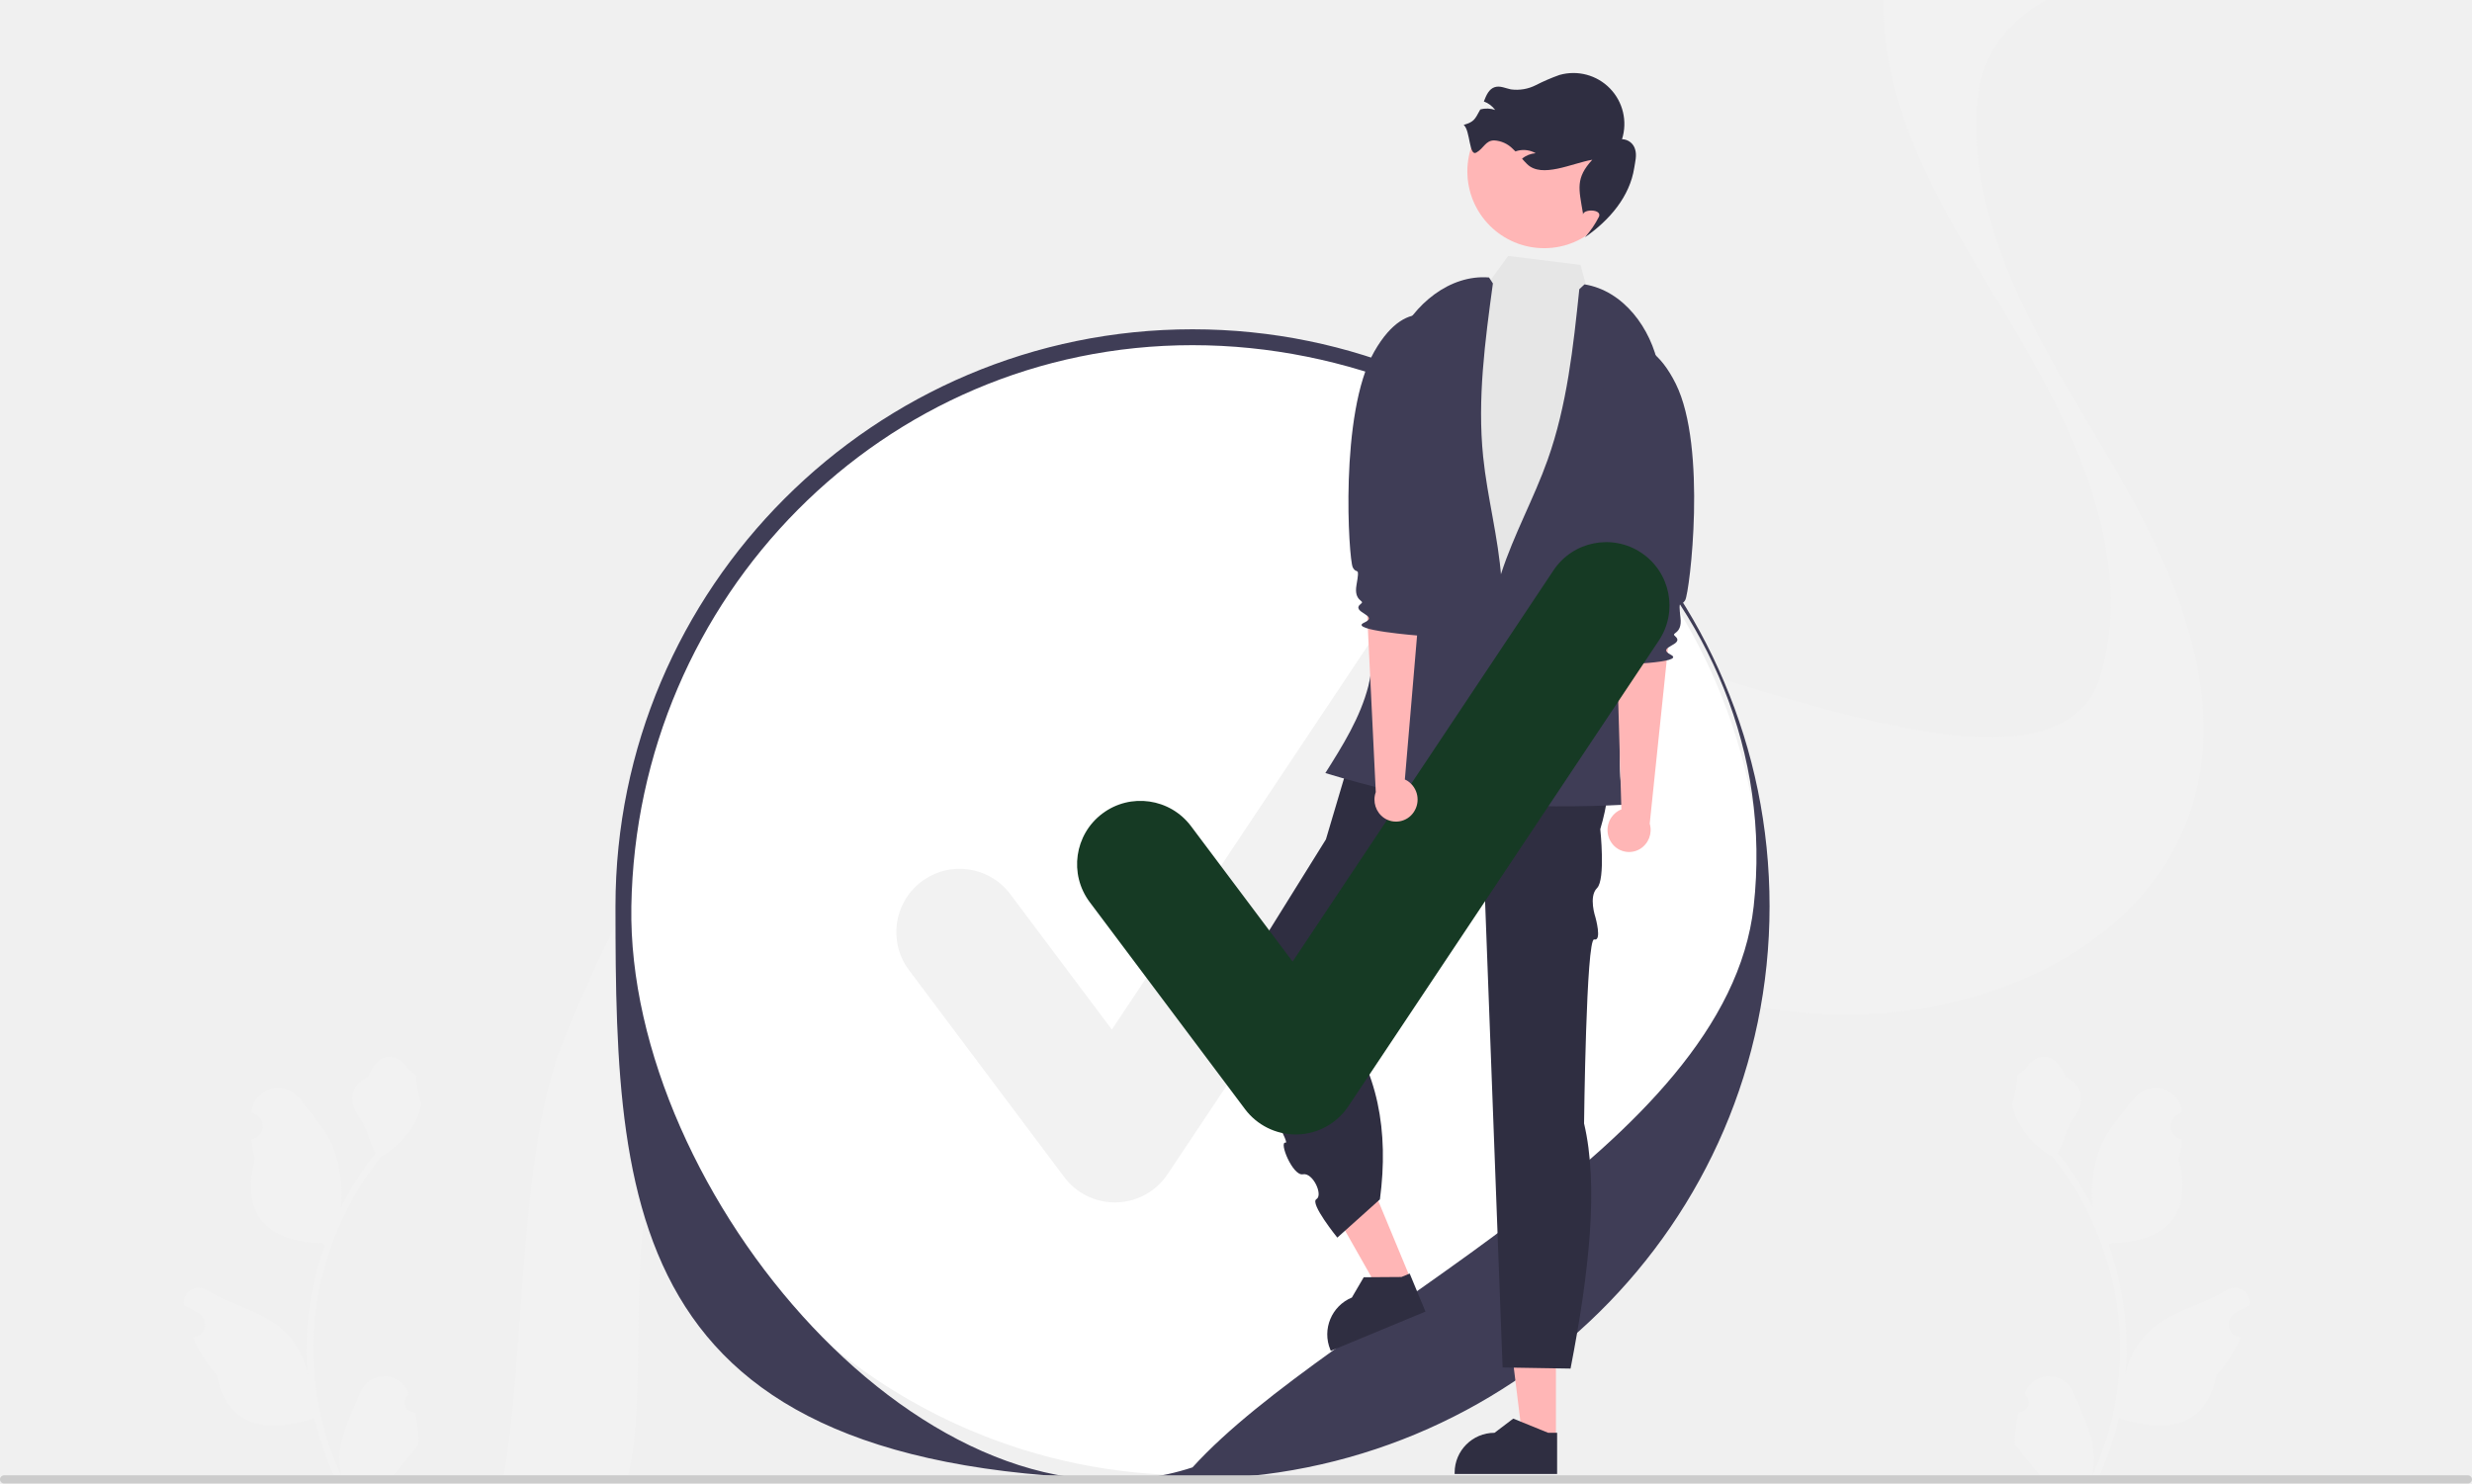
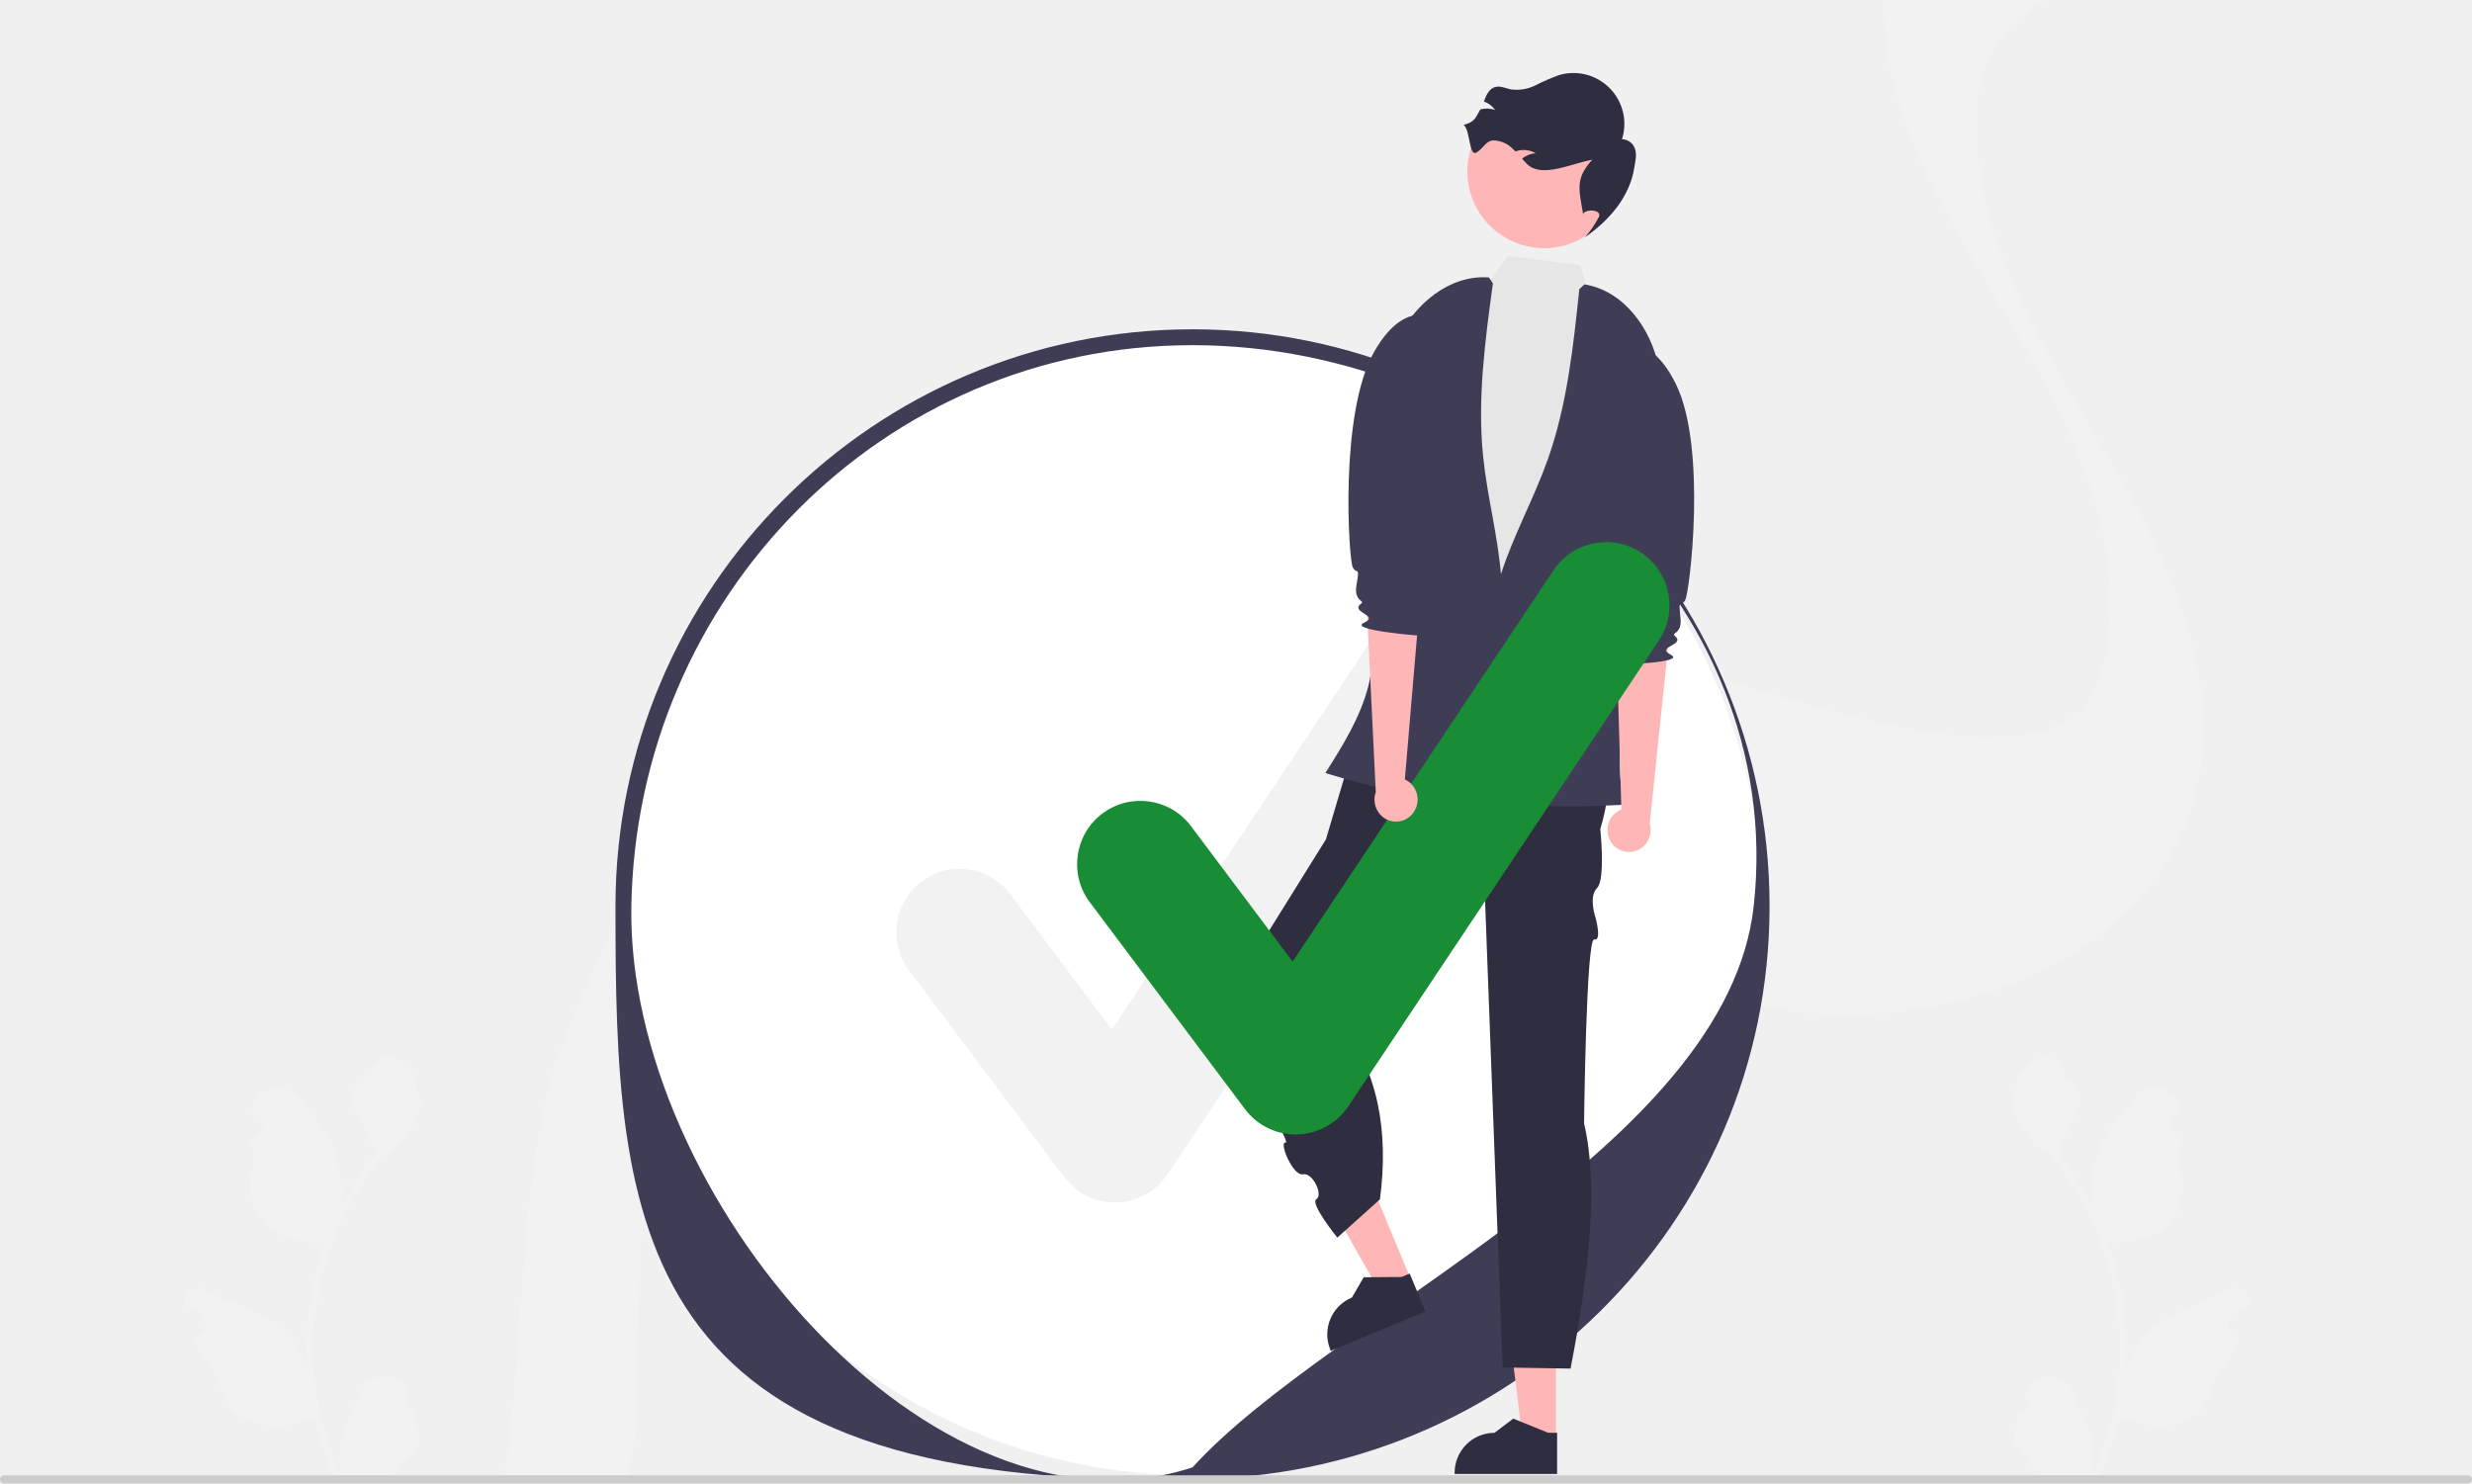
<svg xmlns="http://www.w3.org/2000/svg" data-name="Layer 1" width="717.67" height="430.743" viewBox="0 0 717.67 430.743">
  <path d="M361.254,634.295a2.807,2.807,0,0,1-2.035-4.866l.192-.765q-.038-.092-.076-.184a7.539,7.539,0,0,0-13.907.052c-2.275,5.478-5.17,10.966-5.883,16.758a22.303,22.303,0,0,0,.392,7.671,89.419,89.419,0,0,1-8.134-37.139,86.307,86.307,0,0,1,.535-9.628q.443-3.931,1.231-7.807a90.456,90.456,0,0,1,17.938-38.337A24.073,24.073,0,0,0,361.519,549.662a18.363,18.363,0,0,0,1.67-5.018c-.487.064-1.838-7.359-1.47-7.815-.679-1.031-1.895-1.543-2.637-2.549-3.689-5.002-8.773-4.129-11.426,2.669-5.669,2.861-5.724,7.606-2.245,12.169,2.213,2.903,2.517,6.832,4.459,9.94-.2.256-.408.503-.607.759a91.04,91.04,0,0,0-9.502,15.054,37.846,37.846,0,0,0-2.259-17.579c-2.163-5.217-6.216-9.611-9.786-14.122-4.288-5.418-13.08-3.053-13.836,3.814q-.011.1-.021.199.795.449,1.557.952a3.808,3.808,0,0,1-1.535,6.93l-.078.012a37.89,37.89,0,0,0,.999,5.665c-4.579,17.71,5.307,24.16,19.424,24.45.312.16.615.32.927.471a92.924,92.924,0,0,0-5.002,23.539,88.135,88.135,0,0,0,.064,14.231l-.024-.168a23.289,23.289,0,0,0-7.95-13.448c-6.118-5.026-14.762-6.877-21.363-10.916a4.371,4.371,0,0,0-6.694,4.252q.013.088.027.176a25.579,25.579,0,0,1,2.868,1.382q.795.449,1.557.952a3.808,3.808,0,0,1-1.535,6.93l-.078.012c-.056.008-.104.016-.16.024a37.923,37.923,0,0,0,6.975,10.923c2.863,15.46,15.162,16.927,28.318,12.425h.008a92.898,92.898,0,0,0,6.24,18.218h22.293c.08-.248.152-.503.224-.751a25.329,25.329,0,0,1-6.169-.367c1.654-2.03,3.308-4.075,4.962-6.105a1.386,1.386,0,0,0,.104-.12c.839-1.039,1.686-2.069,2.525-3.108l0-.001a37.101,37.101,0,0,0-1.087-9.451Z" transform="translate(-240.8248 -224.2749)" fill="#f2f2f2" />
  <path d="M826.876,634.295a2.807,2.807,0,0,0,2.035-4.866l-.192-.765q.038-.092.076-.184a7.539,7.539,0,0,1,13.907.052c2.275,5.478,5.17,10.966,5.883,16.758a22.303,22.303,0,0,1-.392,7.671,89.419,89.419,0,0,0,8.134-37.139,86.307,86.307,0,0,0-.535-9.628q-.443-3.931-1.231-7.807a90.456,90.456,0,0,0-17.938-38.337A24.073,24.073,0,0,1,826.612,549.662a18.363,18.363,0,0,1-1.67-5.018c.487.064,1.838-7.359,1.47-7.815.679-1.031,1.895-1.543,2.637-2.549,3.689-5.002,8.773-4.129,11.426,2.669,5.669,2.861,5.724,7.606,2.245,12.169-2.213,2.903-2.517,6.832-4.459,9.94.2.256.408.503.607.759a91.04,91.04,0,0,1,9.502,15.054,37.846,37.846,0,0,1,2.259-17.579c2.163-5.217,6.216-9.611,9.786-14.122,4.288-5.418,13.08-3.053,13.836,3.814q.011.1.021.199-.795.449-1.557.952a3.808,3.808,0,0,0,1.535,6.93l.078.012a37.89,37.89,0,0,1-.999,5.665c4.579,17.71-5.307,24.16-19.424,24.45-.312.16-.615.32-.927.471a92.926,92.926,0,0,1,5.002,23.539,88.137,88.137,0,0,1-.064,14.231l.024-.168a23.289,23.289,0,0,1,7.95-13.448c6.118-5.026,14.762-6.877,21.363-10.916a4.371,4.371,0,0,1,6.694,4.252q-.013.088-.027.176a25.578,25.578,0,0,0-2.868,1.382q-.795.449-1.557.952a3.808,3.808,0,0,0,1.535,6.93l.078.012c.056.008.104.016.16.024a37.923,37.923,0,0,1-6.975,10.923c-2.863,15.46-15.162,16.927-28.318,12.425h-.008a92.897,92.897,0,0,1-6.24,18.218H827.435c-.08-.248-.152-.503-.224-.751a25.329,25.329,0,0,0,6.169-.367c-1.654-2.03-3.308-4.075-4.962-6.105a1.386,1.386,0,0,1-.104-.12c-.839-1.039-1.686-2.069-2.525-3.108l-0-.001a37.101,37.101,0,0,1,1.087-9.451Z" transform="translate(-240.8248 -224.2749)" fill="#f2f2f2" />
  <path d="M386.895,653.699h35.974c6.153-20.716.033-69.675,8.143-89.686,15.559-38.369,35.435-78.853,72.534-97.587,15.84-8,33.111-11.124,50.75-10.954,24.366.231,49.416,6.772,72.351,15.44,9.382,3.538,18.678,7.428,27.937,11.404,34.885,14.99,69.391,31.317,106.906,35.731,47.471,5.58,103.285-15.659,116.251-61.407,9.896-35.025-7.926-71.388-26.616-102.669-18.69-31.281-39.582-64.75-36.169-100.967.012-.122.024-.255.049-.377,1.284-13.008,9.051-22.357,19.901-28.351H787.664c-.624,33.785,18.923,63.607,36.512,93.052,18.69,31.269,36.512,67.644,26.616,102.669-12.966,45.736-120.327-7.876-167.799-13.469-13.406-1.568,7.889,4.012-4.893,0-20.048-6.285-22.27,51.363-41.78,42.902-12.146-5.276-24.304-10.516-36.622-15.172-5.101-1.933-10.311-3.744-15.583-5.422-.012,0-.012,0-.024-.012-35.399-11.209-74.112-15.574-106.82.632-.22.109-.453.219-.673.328-37.099,18.722-56.975,59.206-72.534,97.575C391.209,559.077,393.231,620.242,386.895,653.699Z" transform="translate(-240.8248 -224.2749)" fill="#f2f2f2" />
  <circle cx="346.212" cy="263.14" r="165.223" fill="#fff" />
  <path d="M586.565,653.699C423.093,657.455,419.509,579.791,419.509,487.415c0-92.374,75.153-167.527,167.528-167.527s167.528,75.153,167.528,167.527C754.565,579.791,678.941,653.699,586.565,653.699Zm.472-329.202c-89.834,0-161.406,73.097-162.918,162.917-1.407,83.544,87.344,187.795,162.918,162.92,40.528-44.635,155.112-92.709,162.919-162.92C759.882,398.132,676.871,324.497,587.037,324.497Z" transform="translate(-240.8248 -224.2749)" fill="#3f3d56" />
  <path d="M564.497,573.406a18.373,18.373,0,0,1-14.702-7.353l-45.075-60.102a18.378,18.378,0,1,1,29.406-22.053l29.49,39.317,75.741-113.61a18.379,18.379,0,0,1,30.585,20.39L579.791,565.222a18.387,18.387,0,0,1-14.782,8.179C564.838,573.403,564.668,573.406,564.497,573.406Z" transform="translate(-240.8248 -224.2749)" fill="#f2f2f2" />
  <path d="M240.825,653.828a1.186,1.186,0,0,0,1.19,1.19h715.29a1.19,1.19,0,1,0,0-2.38h-715.29A1.187,1.187,0,0,0,240.825,653.828Z" transform="translate(-240.8248 -224.2749)" fill="#ccc" />
  <polygon points="451.72 417.887 442.046 417.887 437.444 380.57 451.723 380.571 451.72 417.887" fill="#ffb6b6" />
  <path d="M692.886,652.255l-29.75-.001v-.376a11.58,11.58,0,0,1,11.58-11.58h.001l5.434-4.123,10.139,4.123,2.597 0Z" transform="translate(-240.8248 -224.2749)" fill="#2f2e41" />
  <polygon points="409.66 371.639 400.724 375.345 382.177 342.638 395.367 337.169 409.66 371.639" fill="#ffb6b6" />
  <path d="M654.666,605.106l-27.481,11.396-.144-.348a11.58,11.58,0,0,1,6.261-15.132l.001-0,3.44-5.89,10.945-.075,2.399-.995Z" transform="translate(-240.8248 -224.2749)" fill="#2f2e41" />
  <path d="M703.607,429.884,634.949,437.058l-9.184,30.933L593.959,519.104s22.194,37.354,20.11,36.947,2.081,9.775,4.999,9.184,5.951,6.048,3.934,7.228,6.075,11.161,6.075,11.161l12.367-11.101c2.631-19.843-.548-37.502-11.871-52.102l35.433-38.253,6.719-2.788h0l5.333,141.947,19.727.324c5.443-28.001,8.178-53.203,3.923-71.181,0,0,.611-54.009,2.944-53.418s.355-6.445.355-6.445-2.043-5.992.467-8.478.943-17.107.943-17.107C709.565,451.186,708.317,439.762,703.607,429.884Z" transform="translate(-240.8248 -224.2749)" fill="#2f2e41" />
  <path d="M650.817,315.733l18.981-4.918,8.86-12.22,21.041,2.587,4.479,16.668,14.98,8.695s-8.279,87.572-6.31,92.38,9.031,4.412,3,10.61-6.83,3.702-5.43,10.45,11.601,13.89,0,13.819-81.601-1.071-79.601-9.071,1.969-5.968,4.984-10.984,5.045-2.213,4.031-9.614-.015-12.401-.015-16.401,3.351-40.349,3.351-40.349Z" transform="translate(-240.8248 -224.2749)" fill="#e6e6e6" />
  <circle cx="448.3" cy="49.764" r="22.298" fill="#ffb6b6" />
  <path d="M665.761,260.544c1.958,1.582,1.51,9.277,3.691,8.023s2.636-3.5,5.148-3.524a8.225,8.225,0,0,1,5.417,2.451c.267.242.522.495.769.745.226-.079.449-.151.684-.21a7.085,7.085,0,0,1,5.196.732,6.952,6.952,0,0,0-3.958,1.596c.479.537.966,1.078,1.478,1.577,4.27,4.185,13.026-.272,18.914-1.277-4.904,5.354-3.937,8.343-2.717,15.499l.005.391c.251-1.65,5.536-1.568,4.665.622a28.15,28.15,0,0,1-4.074,5.989c7.202-4.989,13.016-11.866,14.301-20.174.264-1.747.778-3.529.281-5.232a4.012,4.012,0,0,0-3.832-3.055A14.784,14.784,0,0,0,693.546,246.048a56.5,56.5,0,0,0-6.839,2.952,12.294,12.294,0,0,1-7.244,1.227c-1.547-.32-3.114-1.121-4.63-.667-1.757.527-2.512,2.382-3.216,4.174a7.077,7.077,0,0,1,3.297,2.487,6.925,6.925,0,0,0-4.26-.173.432.432,0,0,0-.076.021C668.986,258.919,668.894,259.618,665.761,260.544Z" transform="translate(-240.8248 -224.2749)" fill="#2f2e41" />
  <path d="M673.113,304.842c-11.421-.919-21.849,7.815-26.603,18.239s-5.066,22.251-5.297,33.706l-.717,35.609c-.106,5.269-.212,10.539-.475,15.803a77.269,77.269,0,0,1-1.923,15.212c-2.329,9.165-7.451,17.332-12.498,25.328a342.467,342.467,0,0,0,39.357,9.399c6.638-21.471,13.353-43.56,11.721-65.975-.864-11.861-4.054-23.442-5.266-35.272-1.717-16.755.559-33.634,2.831-50.323" transform="translate(-240.8248 -224.2749)" fill="#3f3d56" />
  <path d="M700.836,306.844c11.312,1.819,19.368,12.78,21.511,24.035s-.363,22.817-2.859,34q-3.88,17.38-7.759,34.76c-1.148,5.144-2.297,10.288-3.291,15.464-.967,5.028,3.082,11.476,3.128,16.596.086,9.456-1.751,17.243,1.253,26.21a342.466,342.466,0,0,1-40.463-.216c-1.35-22.434-2.626-45.485,4.282-66.871,3.656-11.317,9.504-21.808,13.492-33.012,5.647-15.868,7.444-32.805,9.2-49.556" transform="translate(-240.8248 -224.2749)" fill="#3f3d56" />
  <path d="M708.377,468.496a6.48,6.48,0,0,1,2.243-8.756,6.216,6.216,0,0,1,.926-.447l-1.442-49.116,15.626-3.977L719.771,463.422a6.462,6.462,0,0,1-2.83,7.364,6.184,6.184,0,0,1-8.479-2.144Q708.419,468.57,708.377,468.496Z" transform="translate(-240.8248 -224.2749)" fill="#ffb6b6" />
  <path d="M707.236,326.466s10.908-9.224,20.086,9.219,4.049,60.578,2.757,62.826-2.08-.884-1.373,5.11c.575,4.875-2.846,4.265-1.619,5.306,3.236,2.743-5.827,3.056-1.172,5.473s-16.178,2.87-16.178,2.87-2.52-1.8-.77-8.586c.983-3.811,3.444-5.206.819-6.969s2.711-7.216,2.715-8.413-8.321-27.363-8.321-27.363Z" transform="translate(-240.8248 -224.2749)" fill="#3f3d56" />
-   <path d="M616.977,553.674a18.374,18.374,0,0,1-14.702-7.353l-45.075-60.102a18.378,18.378,0,1,1,29.406-22.053l29.49,39.317,75.741-113.61a18.379,18.379,0,1,1,30.585,20.39l-90.151,135.226a18.387,18.387,0,0,1-14.782,8.179C617.318,553.671,617.147,553.674,616.977,553.674Z" transform="translate(-240.8248 -224.2749)" fill="#163a24" />
+   <path d="M616.977,553.674a18.374,18.374,0,0,1-14.702-7.353l-45.075-60.102a18.378,18.378,0,1,1,29.406-22.053l29.49,39.317,75.741-113.61a18.379,18.379,0,1,1,30.585,20.39l-90.151,135.226a18.387,18.387,0,0,1-14.782,8.179C617.318,553.671,617.147,553.674,616.977,553.674Z" transform="translate(-240.8248 -224.2749)" fill="#198c36" />
  <path d="M651.337,459.964a6.48,6.48,0,0,0-1.756-8.866,6.218,6.218,0,0,0-.899-.497l4.155-48.961L637.454,396.805l2.787,57.464a6.462,6.462,0,0,0,2.418,7.51,6.184,6.184,0,0,0,8.585-1.672Q651.291,460.036,651.337,459.964Z" transform="translate(-240.8248 -224.2749)" fill="#ffb6b6" />
  <path d="M660.339,318.316s-10.381-9.813-20.565,8.095-7.391,60.261-6.225,62.578,2.126-.767,1.088,5.178c-.844,4.836,2.606,4.416,1.323,5.387-3.383,2.56,5.649,3.373.868,5.529s15.995,3.759,15.995,3.759,2.615-1.658,1.243-8.53c-.771-3.86-3.151-5.388-.433-7.004s-2.308-7.355-2.246-8.55,9.82-26.862,9.82-26.862Z" transform="translate(-240.8248 -224.2749)" fill="#3f3d56" />
</svg>
